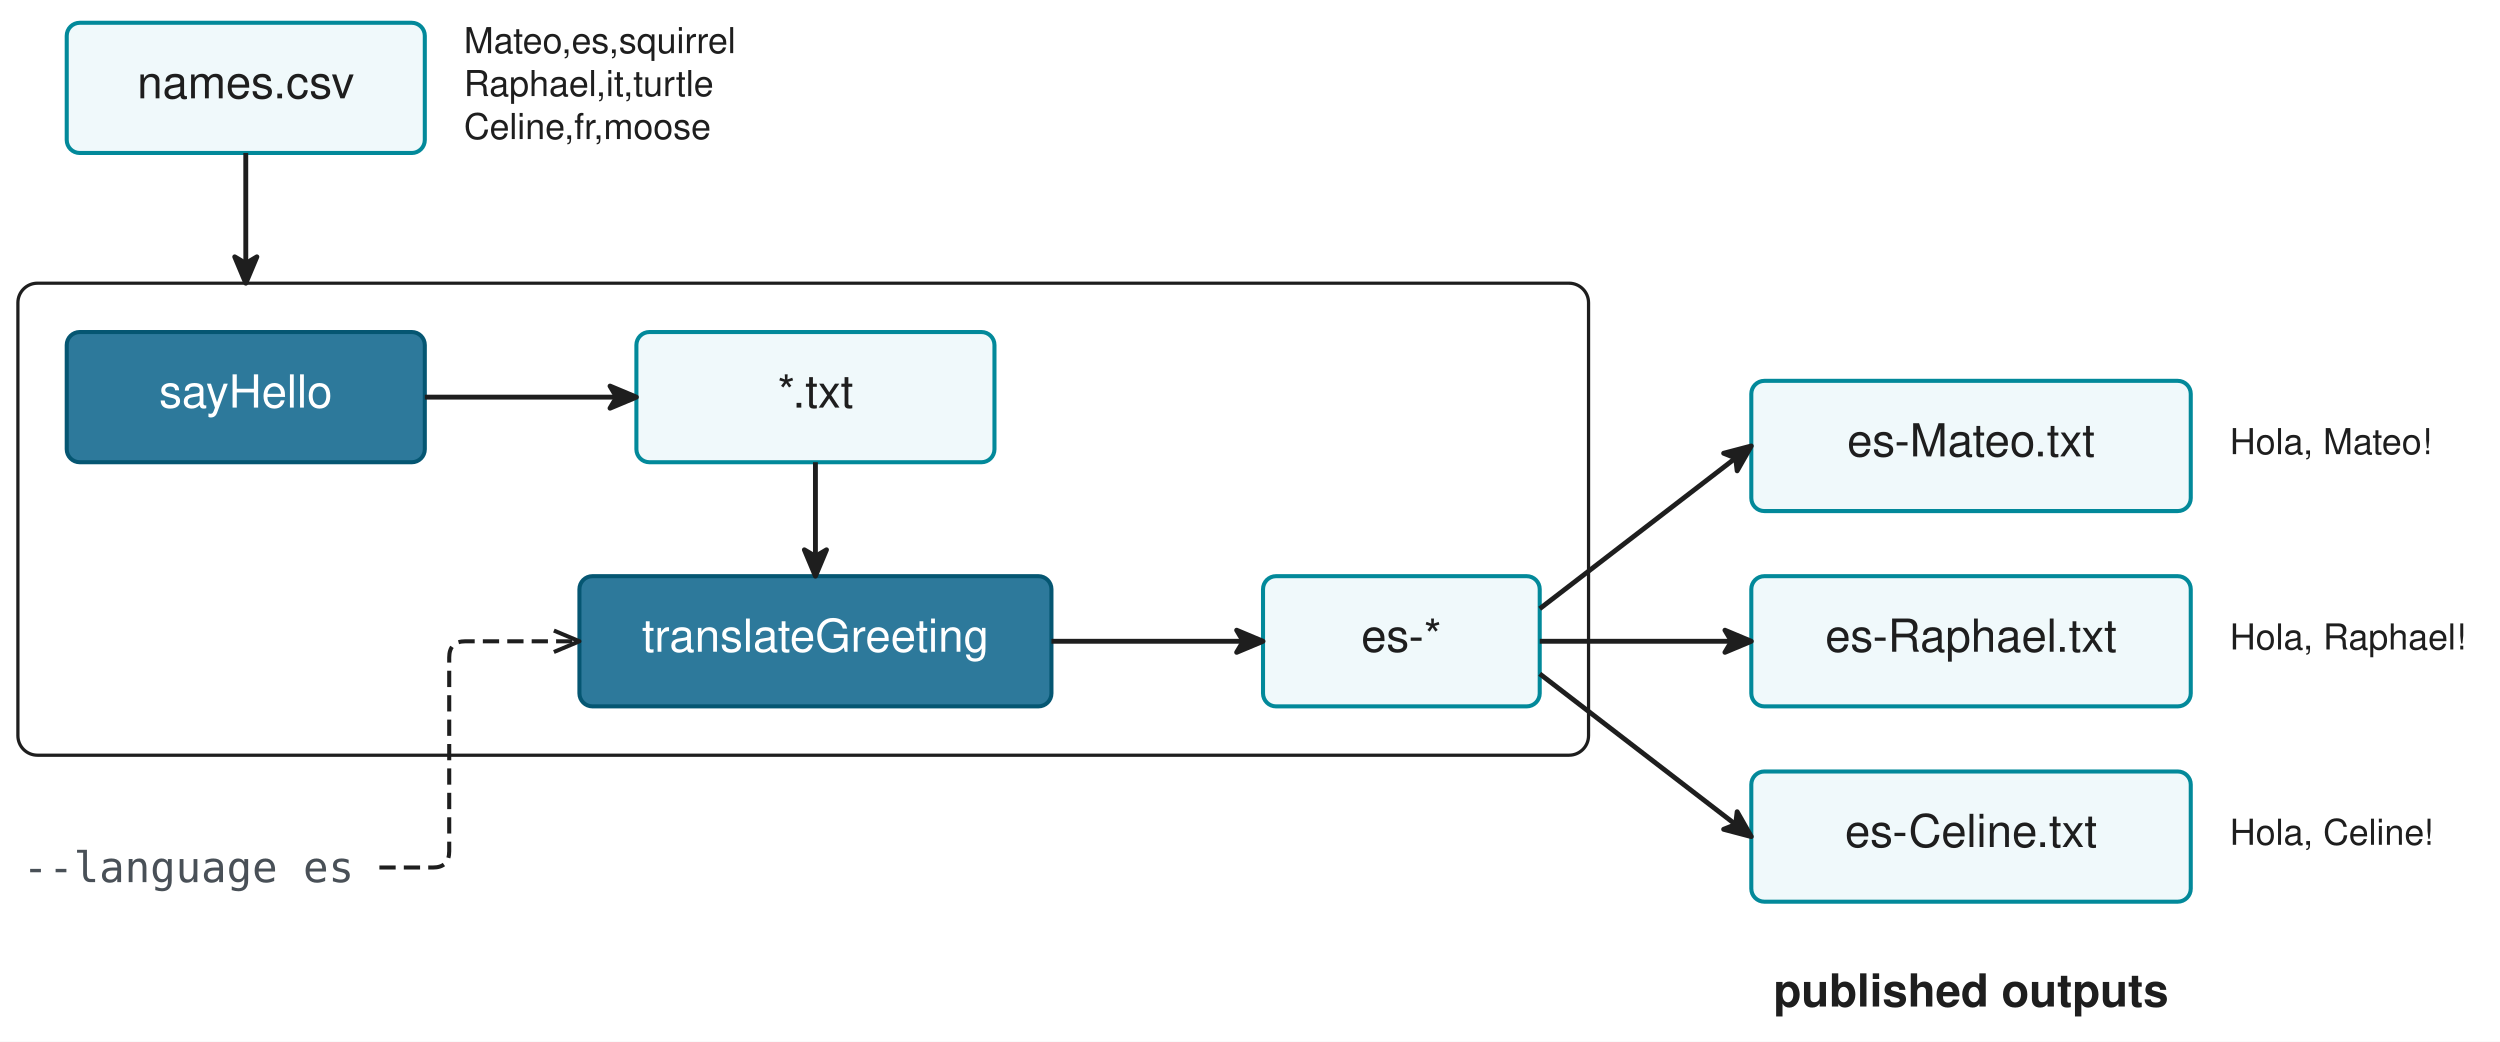
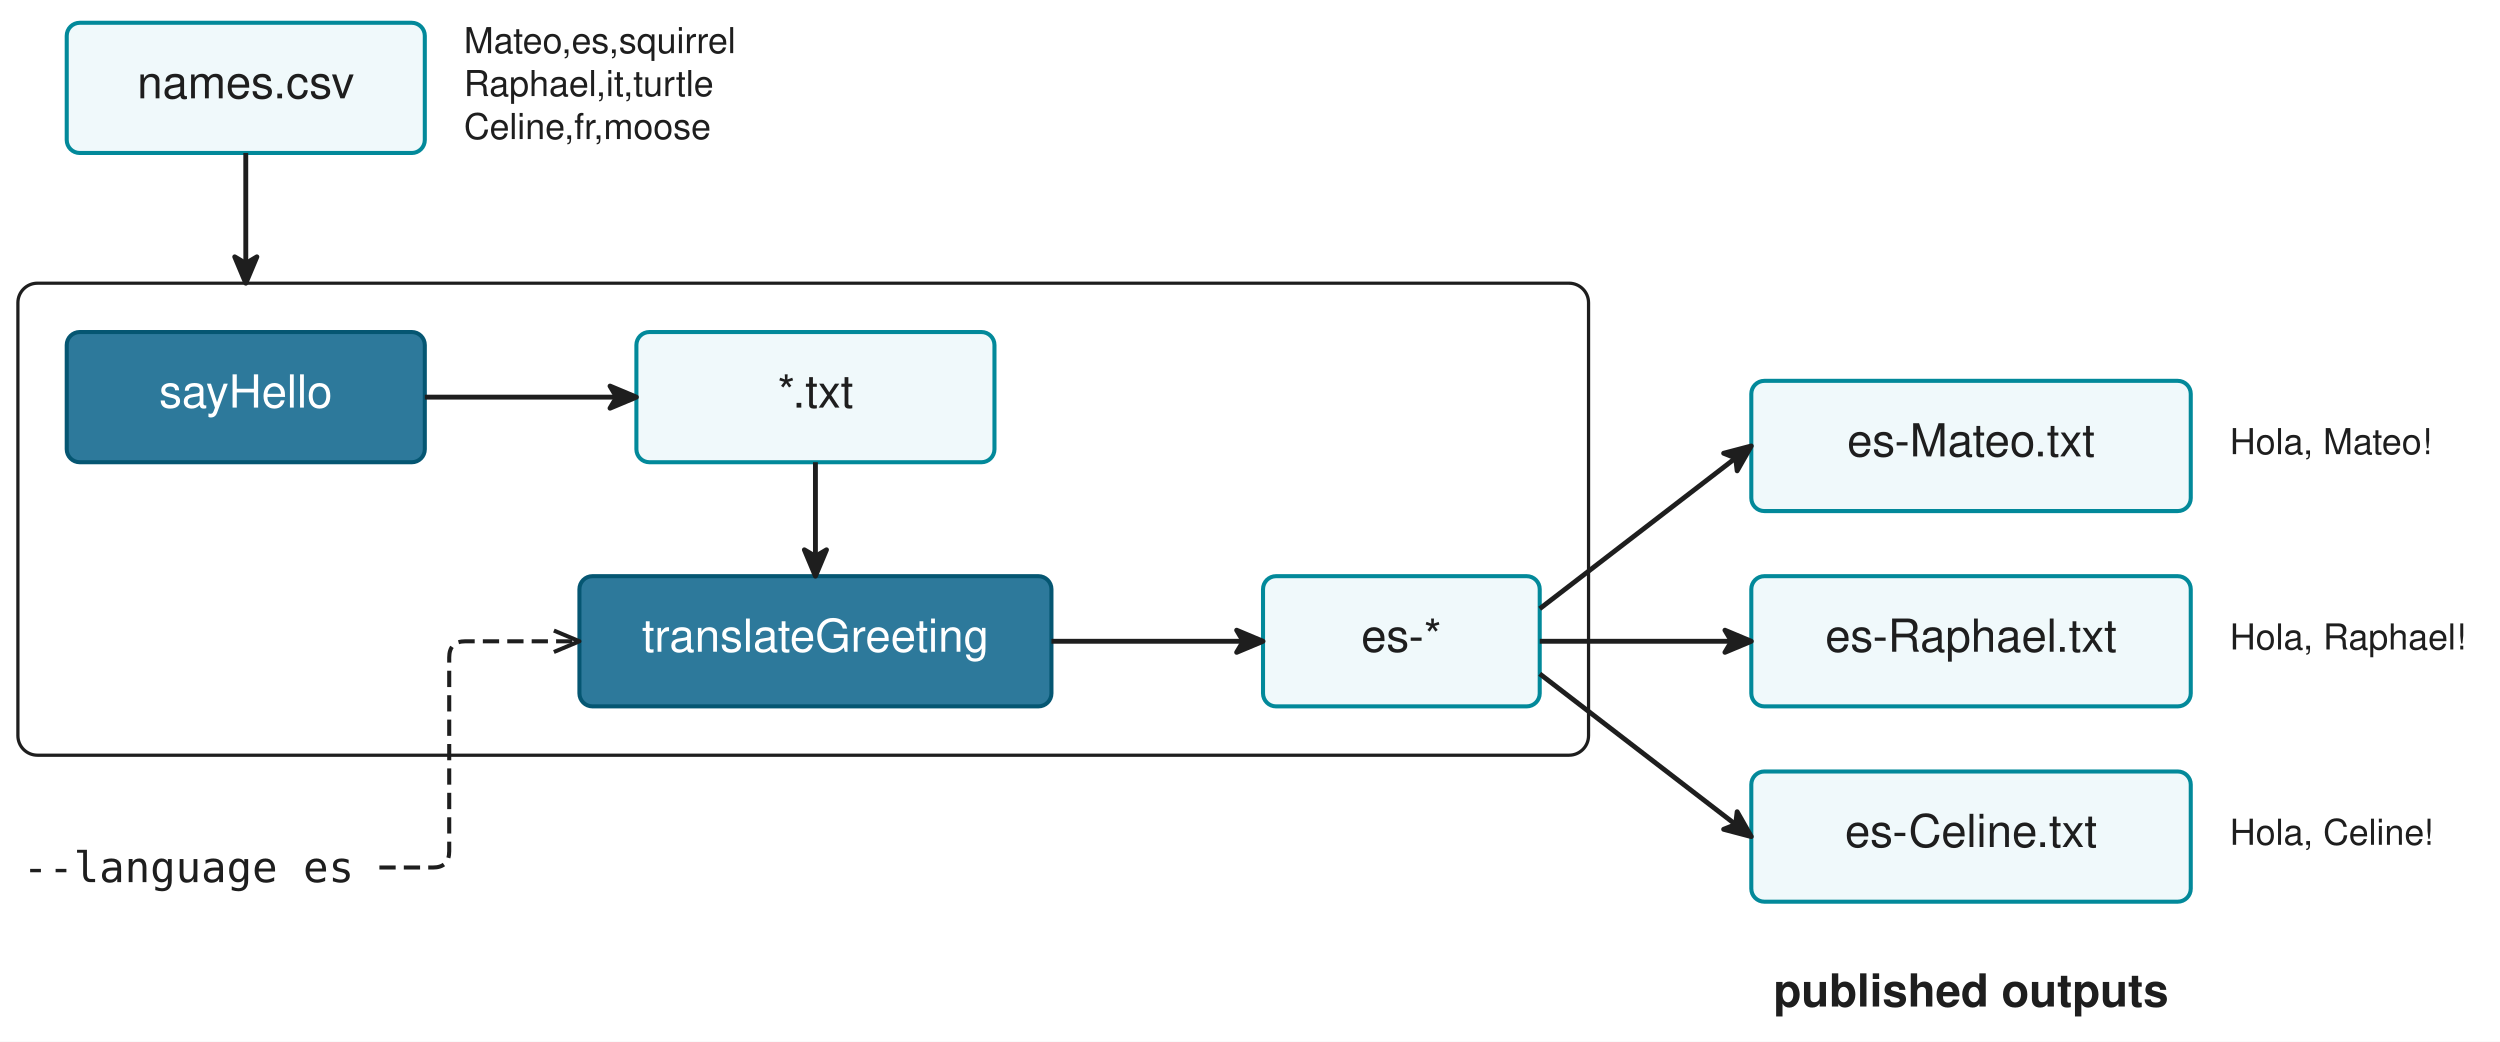
- <svg xmlns="http://www.w3.org/2000/svg" version="1.1" width="1536px" height="640px" viewBox="-1 76 1536 640" content="&lt;mxfile&gt;&lt;diagram id=&quot;hello-collect-4-way&quot; name=&quot;hello-collect-4-way&quot;&gt;&lt;mxGraphModel dx=&quot;2145&quot; dy=&quot;840&quot; grid=&quot;1&quot; gridSize=&quot;10&quot; guides=&quot;1&quot; tooltips=&quot;1&quot; connect=&quot;1&quot; arrows=&quot;1&quot; fold=&quot;1&quot; page=&quot;0&quot; pageScale=&quot;1&quot; pageWidth=&quot;1600&quot; pageHeight=&quot;1000&quot; background=&quot;#ffffff&quot; math=&quot;0&quot; shadow=&quot;0&quot;&gt;&lt;root&gt;&lt;mxCell id=&quot;0&quot; /&gt;&lt;mxCell id=&quot;1&quot; parent=&quot;0&quot; /&gt;&lt;mxCell id=&quot;frame7&quot; parent=&quot;1&quot; style=&quot;rounded=1;absoluteArcSize=1;arcSize=24;whiteSpace=nowrap;html=0;fillColor=none;strokeColor=#1e1e1e;container=1;collapsible=0;recursiveResize=0;strokeWidth=2;&quot; value=&quot;&quot; vertex=&quot;1&quot;&gt;&lt;mxGeometry height=&quot;290&quot; width=&quot;965&quot; x=&quot;10&quot; y=&quot;250&quot; as=&quot;geometry&quot; /&gt;&lt;/mxCell&gt;&lt;mxCell id=&quot;box3&quot; parent=&quot;frame7&quot; style=&quot;rounded=1;absoluteArcSize=1;arcSize=16;whiteSpace=nowrap;html=0;fontFamily=Helvetica;fontSize=28;fillColor=#2d799b;strokeColor=#055672;fontColor=#ffffff;strokeWidth=2.5;&quot; value=&quot;sayHello&quot; vertex=&quot;1&quot;&gt;&lt;mxGeometry height=&quot;80&quot; width=&quot;220&quot; x=&quot;30&quot; y=&quot;30&quot; as=&quot;geometry&quot; /&gt;&lt;/mxCell&gt;&lt;mxCell id=&quot;box4&quot; parent=&quot;frame7&quot; style=&quot;rounded=1;absoluteArcSize=1;arcSize=16;whiteSpace=nowrap;html=0;fontFamily=Helvetica;fontSize=28;fillColor=#f0f9fb;strokeColor=#02899a;fontColor=#1e1e1e;strokeWidth=2.5;&quot; value=&quot;*.txt&quot; vertex=&quot;1&quot;&gt;&lt;mxGeometry height=&quot;80&quot; width=&quot;220&quot; x=&quot;380&quot; y=&quot;30&quot; as=&quot;geometry&quot; /&gt;&lt;/mxCell&gt;&lt;mxCell id=&quot;box5&quot; parent=&quot;frame7&quot; style=&quot;rounded=1;absoluteArcSize=1;arcSize=16;whiteSpace=nowrap;html=0;fontFamily=Helvetica;fontSize=28;fillColor=#2d799b;strokeColor=#055672;fontColor=#ffffff;strokeWidth=2.5;&quot; value=&quot;translateGreeting&quot; vertex=&quot;1&quot;&gt;&lt;mxGeometry height=&quot;80&quot; width=&quot;290&quot; x=&quot;345&quot; y=&quot;180&quot; as=&quot;geometry&quot; /&gt;&lt;/mxCell&gt;&lt;mxCell id=&quot;box6&quot; parent=&quot;frame7&quot; style=&quot;rounded=1;absoluteArcSize=1;arcSize=16;whiteSpace=nowrap;html=0;fontFamily=Helvetica;fontSize=28;fillColor=#f0f9fb;strokeColor=#02899a;fontColor=#1e1e1e;strokeWidth=2.5;&quot; value=&quot;es-*&quot; vertex=&quot;1&quot;&gt;&lt;mxGeometry height=&quot;80&quot; width=&quot;170&quot; x=&quot;765&quot; y=&quot;180&quot; as=&quot;geometry&quot; /&gt;&lt;/mxCell&gt;&lt;mxCell id=&quot;edge17&quot; edge=&quot;1&quot; parent=&quot;frame7&quot; source=&quot;box4&quot; style=&quot;edgeStyle=none;html=0;endArrow=classic;endFill=1;strokeColor=#1e1e1e;exitX=0.5;exitY=1;exitDx=0;exitDy=0;entryY=0;entryDy=0;entryDx=0;entryX=0.5;strokeWidth=3;endSize=12;&quot; target=&quot;box5&quot;&gt;&lt;mxGeometry relative=&quot;1&quot; as=&quot;geometry&quot; /&gt;&lt;/mxCell&gt;&lt;mxCell id=&quot;edge18&quot; edge=&quot;1&quot; parent=&quot;frame7&quot; source=&quot;box5&quot; style=&quot;edgeStyle=none;html=0;endArrow=classic;endFill=1;strokeColor=#1e1e1e;exitX=1;exitY=0.5;entryX=0;entryY=0.5;exitDx=0;exitDy=0;entryDx=0;entryDy=0;strokeWidth=3;endSize=12;&quot; target=&quot;box6&quot;&gt;&lt;mxGeometry relative=&quot;1&quot; as=&quot;geometry&quot; /&gt;&lt;/mxCell&gt;&lt;mxCell id=&quot;edge19&quot; edge=&quot;1&quot; parent=&quot;frame7&quot; source=&quot;box3&quot; style=&quot;edgeStyle=none;html=0;endArrow=classic;endFill=1;strokeColor=#1e1e1e;exitX=1;exitY=0.5;entryX=0;entryY=0.5;exitDx=0;exitDy=0;entryDx=0;entryDy=0;strokeWidth=3;endSize=12;&quot; target=&quot;box4&quot;&gt;&lt;mxGeometry relative=&quot;1&quot; as=&quot;geometry&quot; /&gt;&lt;/mxCell&gt;&lt;mxCell id=&quot;box10&quot; parent=&quot;1&quot; style=&quot;rounded=1;absoluteArcSize=1;arcSize=16;whiteSpace=nowrap;html=0;fontFamily=Helvetica;fontSize=28;fillColor=#f0f9fb;strokeColor=#02899a;fontColor=#1e1e1e;strokeWidth=2.5;&quot; value=&quot;names.csv&quot; vertex=&quot;1&quot;&gt;&lt;mxGeometry height=&quot;80&quot; width=&quot;220&quot; x=&quot;40&quot; y=&quot;90&quot; as=&quot;geometry&quot; /&gt;&lt;/mxCell&gt;&lt;mxCell id=&quot;text13&quot; parent=&quot;1&quot; style=&quot;text;html=0;align=left;verticalAlign=middle;whiteSpace=nowrap;spacing=0;spacingLeft=4;fontFamily=Helvetica;fontSize=22;fontColor=#1e1e1e;&quot; value=&quot;Mateo,es,squirrel&amp;#10;Raphael,it,turtle&amp;#10;Celine,fr,moose&quot; vertex=&quot;1&quot;&gt;&lt;mxGeometry height=&quot;88&quot; width=&quot;220&quot; x=&quot;280&quot; y=&quot;86&quot; as=&quot;geometry&quot; /&gt;&lt;/mxCell&gt;&lt;mxCell id=&quot;edge21&quot; edge=&quot;1&quot; parent=&quot;1&quot; source=&quot;box10&quot; style=&quot;edgeStyle=none;html=0;endArrow=classic;endFill=1;strokeColor=#1e1e1e;exitY=1;exitDx=0;exitDy=0;entryY=0;entryDy=0;entryDx=0;exitX=0.5;entryX=0.145;strokeWidth=3;endSize=12;&quot; target=&quot;frame7&quot;&gt;&lt;mxGeometry relative=&quot;1&quot; as=&quot;geometry&quot; /&gt;&lt;/mxCell&gt;&lt;mxCell id=&quot;text16&quot; parent=&quot;1&quot; style=&quot;text;html=0;align=left;verticalAlign=middle;whiteSpace=nowrap;spacing=0;spacingLeft=4;fontSize=26;fontFamily=Menlo;fontColor=#495057;&quot; value=&quot;--language es&quot; vertex=&quot;1&quot;&gt;&lt;mxGeometry height=&quot;38&quot; width=&quot;223.1&quot; x=&quot;9&quot; y=&quot;590&quot; as=&quot;geometry&quot; /&gt;&lt;/mxCell&gt;&lt;mxCell id=&quot;edge25&quot; edge=&quot;1&quot; parent=&quot;1&quot; source=&quot;text16&quot; style=&quot;edgeStyle=orthogonalEdgeStyle;rounded=1;arcSize=40;html=0;exitDx=0;exitDy=0;entryDx=0;entryDy=0;dashed=1;endArrow=open;endFill=0;exitX=1;exitY=0.5;entryX=0;entryY=0.5;strokeWidth=2.5;endSize=12;strokeColor=#1e1e1e;dashPattern=4 2;&quot; target=&quot;box5&quot;&gt;&lt;mxGeometry relative=&quot;1&quot; x=&quot;-0.026&quot; as=&quot;geometry&quot;&gt;&lt;Array as=&quot;points&quot;&gt;&lt;mxPoint x=&quot;275&quot; y=&quot;609&quot; /&gt;&lt;mxPoint x=&quot;275&quot; y=&quot;470&quot; /&gt;&lt;/Array&gt;&lt;/mxGeometry&gt;&lt;/mxCell&gt;&lt;mxCell id=&quot;pub0&quot; value=&quot;es-Mateo.txt&quot; style=&quot;rounded=1;absoluteArcSize=1;arcSize=16;fillColor=#f0f9fb;strokeColor=#02899a;strokeWidth=2.5;fontFamily=Helvetica;fontSize=28;fontColor=#1e1e1e;html=0;whiteSpace=nowrap;&quot; vertex=&quot;1&quot; parent=&quot;1&quot;&gt;&lt;mxGeometry x=&quot;1075&quot; y=&quot;310&quot; width=&quot;270&quot; height=&quot;80&quot; as=&quot;geometry&quot; /&gt;&lt;/mxCell&gt;&lt;mxCell id=&quot;pub0-note&quot; value=&quot;Hola, Mateo!&quot; style=&quot;text;align=left;verticalAlign=middle;spacing=0;spacingLeft=4;fontFamily=Helvetica;fontSize=22;fontColor=#1e1e1e;html=0;whiteSpace=nowrap;&quot; vertex=&quot;1&quot; parent=&quot;1&quot;&gt;&lt;mxGeometry x=&quot;1365&quot; y=&quot;333&quot; width=&quot;160&quot; height=&quot;34&quot; as=&quot;geometry&quot; /&gt;&lt;/mxCell&gt;&lt;mxCell id=&quot;e-pub0&quot; style=&quot;edgeStyle=none;html=0;strokeColor=#1e1e1e;endSize=12;strokeWidth=3;endArrow=classic;endFill=1;exitX=1;exitY=0.25;exitDx=0;exitDy=0;entryX=0;entryY=0.5;entryDx=0;entryDy=0;&quot; edge=&quot;1&quot; parent=&quot;1&quot; source=&quot;box6&quot; target=&quot;pub0&quot;&gt;&lt;mxGeometry relative=&quot;1&quot; as=&quot;geometry&quot; /&gt;&lt;/mxCell&gt;&lt;mxCell id=&quot;pub1&quot; value=&quot;es-Raphael.txt&quot; style=&quot;rounded=1;absoluteArcSize=1;arcSize=16;fillColor=#f0f9fb;strokeColor=#02899a;strokeWidth=2.5;fontFamily=Helvetica;fontSize=28;fontColor=#1e1e1e;html=0;whiteSpace=nowrap;&quot; vertex=&quot;1&quot; parent=&quot;1&quot;&gt;&lt;mxGeometry x=&quot;1075&quot; y=&quot;430&quot; width=&quot;270&quot; height=&quot;80&quot; as=&quot;geometry&quot; /&gt;&lt;/mxCell&gt;&lt;mxCell id=&quot;pub1-note&quot; value=&quot;Hola, Raphael!&quot; style=&quot;text;align=left;verticalAlign=middle;spacing=0;spacingLeft=4;fontFamily=Helvetica;fontSize=22;fontColor=#1e1e1e;html=0;whiteSpace=nowrap;&quot; vertex=&quot;1&quot; parent=&quot;1&quot;&gt;&lt;mxGeometry x=&quot;1365&quot; y=&quot;453&quot; width=&quot;160&quot; height=&quot;34&quot; as=&quot;geometry&quot; /&gt;&lt;/mxCell&gt;&lt;mxCell id=&quot;e-pub1&quot; style=&quot;edgeStyle=none;html=0;strokeColor=#1e1e1e;endSize=12;strokeWidth=3;endArrow=classic;endFill=1;exitX=1;exitY=0.5;exitDx=0;exitDy=0;entryX=0;entryY=0.5;entryDx=0;entryDy=0;&quot; edge=&quot;1&quot; parent=&quot;1&quot; source=&quot;box6&quot; target=&quot;pub1&quot;&gt;&lt;mxGeometry relative=&quot;1&quot; as=&quot;geometry&quot; /&gt;&lt;/mxCell&gt;&lt;mxCell id=&quot;pub2&quot; value=&quot;es-Celine.txt&quot; style=&quot;rounded=1;absoluteArcSize=1;arcSize=16;fillColor=#f0f9fb;strokeColor=#02899a;strokeWidth=2.5;fontFamily=Helvetica;fontSize=28;fontColor=#1e1e1e;html=0;whiteSpace=nowrap;&quot; vertex=&quot;1&quot; parent=&quot;1&quot;&gt;&lt;mxGeometry x=&quot;1075&quot; y=&quot;550&quot; width=&quot;270&quot; height=&quot;80&quot; as=&quot;geometry&quot; /&gt;&lt;/mxCell&gt;&lt;mxCell id=&quot;pub2-note&quot; value=&quot;Hola, Celine!&quot; style=&quot;text;align=left;verticalAlign=middle;spacing=0;spacingLeft=4;fontFamily=Helvetica;fontSize=22;fontColor=#1e1e1e;html=0;whiteSpace=nowrap;&quot; vertex=&quot;1&quot; parent=&quot;1&quot;&gt;&lt;mxGeometry x=&quot;1365&quot; y=&quot;573&quot; width=&quot;160&quot; height=&quot;34&quot; as=&quot;geometry&quot; /&gt;&lt;/mxCell&gt;&lt;mxCell id=&quot;e-pub2&quot; style=&quot;edgeStyle=none;html=0;strokeColor=#1e1e1e;endSize=12;strokeWidth=3;endArrow=classic;endFill=1;exitX=1;exitY=0.75;exitDx=0;exitDy=0;entryX=0;entryY=0.5;entryDx=0;entryDy=0;&quot; edge=&quot;1&quot; parent=&quot;1&quot; source=&quot;box6&quot; target=&quot;pub2&quot;&gt;&lt;mxGeometry relative=&quot;1&quot; as=&quot;geometry&quot; /&gt;&lt;/mxCell&gt;&lt;mxCell id=&quot;pub-cap&quot; value=&quot;published outputs&quot; style=&quot;text;align=center;verticalAlign=middle;fontFamily=Helvetica;fontSize=28;fontStyle=1;fontColor=#1e1e1e;html=0;whiteSpace=nowrap;&quot; vertex=&quot;1&quot; parent=&quot;1&quot;&gt;&lt;mxGeometry x=&quot;1075&quot; y=&quot;670&quot; width=&quot;270&quot; height=&quot;36&quot; as=&quot;geometry&quot; /&gt;&lt;/mxCell&gt;&lt;/root&gt;&lt;/mxGraphModel&gt;&lt;/diagram&gt;&lt;/mxfile&gt;">
+ <svg xmlns="http://www.w3.org/2000/svg" version="1.1" width="1536px" height="640px" viewBox="-1 76 1536 640" content="&lt;mxfile&gt;&lt;diagram id=&quot;hello-collect-4-way&quot; name=&quot;hello-collect-4-way&quot;&gt;&lt;mxGraphModel dx=&quot;2145&quot; dy=&quot;840&quot; grid=&quot;1&quot; gridSize=&quot;10&quot; guides=&quot;1&quot; tooltips=&quot;1&quot; connect=&quot;1&quot; arrows=&quot;1&quot; fold=&quot;1&quot; page=&quot;0&quot; pageScale=&quot;1&quot; pageWidth=&quot;1600&quot; pageHeight=&quot;1000&quot; background=&quot;#ffffff&quot; math=&quot;0&quot; shadow=&quot;0&quot;&gt;&lt;root&gt;&lt;mxCell id=&quot;0&quot; /&gt;&lt;mxCell id=&quot;1&quot; parent=&quot;0&quot; /&gt;&lt;mxCell id=&quot;frame7&quot; parent=&quot;1&quot; style=&quot;rounded=1;absoluteArcSize=1;arcSize=24;whiteSpace=nowrap;html=0;fillColor=none;strokeColor=#1e1e1e;container=1;collapsible=0;recursiveResize=0;strokeWidth=2;&quot; value=&quot;&quot; vertex=&quot;1&quot;&gt;&lt;mxGeometry height=&quot;290&quot; width=&quot;965&quot; x=&quot;10&quot; y=&quot;250&quot; as=&quot;geometry&quot; /&gt;&lt;/mxCell&gt;&lt;mxCell id=&quot;box3&quot; parent=&quot;frame7&quot; style=&quot;rounded=1;absoluteArcSize=1;arcSize=16;whiteSpace=nowrap;html=0;fontFamily=Helvetica;fontSize=28;fillColor=#2d799b;strokeColor=#055672;fontColor=#ffffff;strokeWidth=2.5;&quot; value=&quot;sayHello&quot; vertex=&quot;1&quot;&gt;&lt;mxGeometry height=&quot;80&quot; width=&quot;220&quot; x=&quot;30&quot; y=&quot;30&quot; as=&quot;geometry&quot; /&gt;&lt;/mxCell&gt;&lt;mxCell id=&quot;box4&quot; parent=&quot;frame7&quot; style=&quot;rounded=1;absoluteArcSize=1;arcSize=16;whiteSpace=nowrap;html=0;fontFamily=Helvetica;fontSize=28;fillColor=#f0f9fb;strokeColor=#02899a;fontColor=#1e1e1e;strokeWidth=2.5;&quot; value=&quot;*.txt&quot; vertex=&quot;1&quot;&gt;&lt;mxGeometry height=&quot;80&quot; width=&quot;220&quot; x=&quot;380&quot; y=&quot;30&quot; as=&quot;geometry&quot; /&gt;&lt;/mxCell&gt;&lt;mxCell id=&quot;box5&quot; parent=&quot;frame7&quot; style=&quot;rounded=1;absoluteArcSize=1;arcSize=16;whiteSpace=nowrap;html=0;fontFamily=Helvetica;fontSize=28;fillColor=#2d799b;strokeColor=#055672;fontColor=#ffffff;strokeWidth=2.5;&quot; value=&quot;translateGreeting&quot; vertex=&quot;1&quot;&gt;&lt;mxGeometry height=&quot;80&quot; width=&quot;290&quot; x=&quot;345&quot; y=&quot;180&quot; as=&quot;geometry&quot; /&gt;&lt;/mxCell&gt;&lt;mxCell id=&quot;box6&quot; parent=&quot;frame7&quot; style=&quot;rounded=1;absoluteArcSize=1;arcSize=16;whiteSpace=nowrap;html=0;fontFamily=Helvetica;fontSize=28;fillColor=#f0f9fb;strokeColor=#02899a;fontColor=#1e1e1e;strokeWidth=2.5;&quot; value=&quot;es-*&quot; vertex=&quot;1&quot;&gt;&lt;mxGeometry height=&quot;80&quot; width=&quot;170&quot; x=&quot;765&quot; y=&quot;180&quot; as=&quot;geometry&quot; /&gt;&lt;/mxCell&gt;&lt;mxCell id=&quot;edge17&quot; edge=&quot;1&quot; parent=&quot;frame7&quot; source=&quot;box4&quot; style=&quot;edgeStyle=none;html=0;endArrow=classic;endFill=1;strokeColor=#1e1e1e;exitX=0.5;exitY=1;exitDx=0;exitDy=0;entryY=0;entryDy=0;entryDx=0;entryX=0.5;strokeWidth=3;endSize=12;&quot; target=&quot;box5&quot;&gt;&lt;mxGeometry relative=&quot;1&quot; as=&quot;geometry&quot; /&gt;&lt;/mxCell&gt;&lt;mxCell id=&quot;edge18&quot; edge=&quot;1&quot; parent=&quot;frame7&quot; source=&quot;box5&quot; style=&quot;edgeStyle=none;html=0;endArrow=classic;endFill=1;strokeColor=#1e1e1e;exitX=1;exitY=0.5;entryX=0;entryY=0.5;exitDx=0;exitDy=0;entryDx=0;entryDy=0;strokeWidth=3;endSize=12;&quot; target=&quot;box6&quot;&gt;&lt;mxGeometry relative=&quot;1&quot; as=&quot;geometry&quot; /&gt;&lt;/mxCell&gt;&lt;mxCell id=&quot;edge19&quot; edge=&quot;1&quot; parent=&quot;frame7&quot; source=&quot;box3&quot; style=&quot;edgeStyle=none;html=0;endArrow=classic;endFill=1;strokeColor=#1e1e1e;exitX=1;exitY=0.5;entryX=0;entryY=0.5;exitDx=0;exitDy=0;entryDx=0;entryDy=0;strokeWidth=3;endSize=12;&quot; target=&quot;box4&quot;&gt;&lt;mxGeometry relative=&quot;1&quot; as=&quot;geometry&quot; /&gt;&lt;/mxCell&gt;&lt;mxCell id=&quot;box10&quot; parent=&quot;1&quot; style=&quot;rounded=1;absoluteArcSize=1;arcSize=16;whiteSpace=nowrap;html=0;fontFamily=Helvetica;fontSize=28;fillColor=#f0f9fb;strokeColor=#02899a;fontColor=#1e1e1e;strokeWidth=2.5;&quot; value=&quot;names.csv&quot; vertex=&quot;1&quot;&gt;&lt;mxGeometry height=&quot;80&quot; width=&quot;220&quot; x=&quot;40&quot; y=&quot;90&quot; as=&quot;geometry&quot; /&gt;&lt;/mxCell&gt;&lt;mxCell id=&quot;text13&quot; parent=&quot;1&quot; style=&quot;text;html=0;align=left;verticalAlign=middle;whiteSpace=nowrap;spacing=0;spacingLeft=4;fontFamily=Helvetica;fontSize=22;fontColor=#1e1e1e;&quot; value=&quot;Mateo,es,squirrel&amp;#10;Raphael,it,turtle&amp;#10;Celine,fr,moose&quot; vertex=&quot;1&quot;&gt;&lt;mxGeometry height=&quot;88&quot; width=&quot;220&quot; x=&quot;280&quot; y=&quot;86&quot; as=&quot;geometry&quot; /&gt;&lt;/mxCell&gt;&lt;mxCell id=&quot;edge21&quot; edge=&quot;1&quot; parent=&quot;1&quot; source=&quot;box10&quot; style=&quot;edgeStyle=none;html=0;endArrow=classic;endFill=1;strokeColor=#1e1e1e;exitY=1;exitDx=0;exitDy=0;entryY=0;entryDy=0;entryDx=0;exitX=0.5;entryX=0.145;strokeWidth=3;endSize=12;&quot; target=&quot;frame7&quot;&gt;&lt;mxGeometry relative=&quot;1&quot; as=&quot;geometry&quot; /&gt;&lt;/mxCell&gt;&lt;mxCell id=&quot;text16&quot; parent=&quot;1&quot; style=&quot;text;html=0;align=left;verticalAlign=middle;whiteSpace=nowrap;spacing=0;spacingLeft=4;fontSize=26;fontFamily=Menlo;fontColor=#1e1e1e;&quot; value=&quot;--language es&quot; vertex=&quot;1&quot;&gt;&lt;mxGeometry height=&quot;38&quot; width=&quot;223.1&quot; x=&quot;9&quot; y=&quot;590&quot; as=&quot;geometry&quot; /&gt;&lt;/mxCell&gt;&lt;mxCell id=&quot;edge25&quot; edge=&quot;1&quot; parent=&quot;1&quot; source=&quot;text16&quot; style=&quot;edgeStyle=orthogonalEdgeStyle;rounded=1;arcSize=40;html=0;exitDx=0;exitDy=0;entryDx=0;entryDy=0;dashed=1;endArrow=open;endFill=0;exitX=1;exitY=0.5;entryX=0;entryY=0.5;strokeWidth=2.5;endSize=12;strokeColor=#1e1e1e;dashPattern=4 2;&quot; target=&quot;box5&quot;&gt;&lt;mxGeometry relative=&quot;1&quot; x=&quot;-0.026&quot; as=&quot;geometry&quot;&gt;&lt;Array as=&quot;points&quot;&gt;&lt;mxPoint x=&quot;275&quot; y=&quot;609&quot; /&gt;&lt;mxPoint x=&quot;275&quot; y=&quot;470&quot; /&gt;&lt;/Array&gt;&lt;/mxGeometry&gt;&lt;/mxCell&gt;&lt;mxCell id=&quot;pub0&quot; value=&quot;es-Mateo.txt&quot; style=&quot;rounded=1;absoluteArcSize=1;arcSize=16;fillColor=#f0f9fb;strokeColor=#02899a;strokeWidth=2.5;fontFamily=Helvetica;fontSize=28;fontColor=#1e1e1e;html=0;whiteSpace=nowrap;&quot; vertex=&quot;1&quot; parent=&quot;1&quot;&gt;&lt;mxGeometry x=&quot;1075&quot; y=&quot;310&quot; width=&quot;270&quot; height=&quot;80&quot; as=&quot;geometry&quot; /&gt;&lt;/mxCell&gt;&lt;mxCell id=&quot;pub0-note&quot; value=&quot;Hola, Mateo!&quot; style=&quot;text;align=left;verticalAlign=middle;spacing=0;spacingLeft=4;fontFamily=Helvetica;fontSize=22;fontColor=#1e1e1e;html=0;whiteSpace=nowrap;&quot; vertex=&quot;1&quot; parent=&quot;1&quot;&gt;&lt;mxGeometry x=&quot;1365&quot; y=&quot;333&quot; width=&quot;160&quot; height=&quot;34&quot; as=&quot;geometry&quot; /&gt;&lt;/mxCell&gt;&lt;mxCell id=&quot;e-pub0&quot; style=&quot;edgeStyle=none;html=0;strokeColor=#1e1e1e;endSize=12;strokeWidth=3;endArrow=classic;endFill=1;exitX=1;exitY=0.25;exitDx=0;exitDy=0;entryX=0;entryY=0.5;entryDx=0;entryDy=0;&quot; edge=&quot;1&quot; parent=&quot;1&quot; source=&quot;box6&quot; target=&quot;pub0&quot;&gt;&lt;mxGeometry relative=&quot;1&quot; as=&quot;geometry&quot; /&gt;&lt;/mxCell&gt;&lt;mxCell id=&quot;pub1&quot; value=&quot;es-Raphael.txt&quot; style=&quot;rounded=1;absoluteArcSize=1;arcSize=16;fillColor=#f0f9fb;strokeColor=#02899a;strokeWidth=2.5;fontFamily=Helvetica;fontSize=28;fontColor=#1e1e1e;html=0;whiteSpace=nowrap;&quot; vertex=&quot;1&quot; parent=&quot;1&quot;&gt;&lt;mxGeometry x=&quot;1075&quot; y=&quot;430&quot; width=&quot;270&quot; height=&quot;80&quot; as=&quot;geometry&quot; /&gt;&lt;/mxCell&gt;&lt;mxCell id=&quot;pub1-note&quot; value=&quot;Hola, Raphael!&quot; style=&quot;text;align=left;verticalAlign=middle;spacing=0;spacingLeft=4;fontFamily=Helvetica;fontSize=22;fontColor=#1e1e1e;html=0;whiteSpace=nowrap;&quot; vertex=&quot;1&quot; parent=&quot;1&quot;&gt;&lt;mxGeometry x=&quot;1365&quot; y=&quot;453&quot; width=&quot;160&quot; height=&quot;34&quot; as=&quot;geometry&quot; /&gt;&lt;/mxCell&gt;&lt;mxCell id=&quot;e-pub1&quot; style=&quot;edgeStyle=none;html=0;strokeColor=#1e1e1e;endSize=12;strokeWidth=3;endArrow=classic;endFill=1;exitX=1;exitY=0.5;exitDx=0;exitDy=0;entryX=0;entryY=0.5;entryDx=0;entryDy=0;&quot; edge=&quot;1&quot; parent=&quot;1&quot; source=&quot;box6&quot; target=&quot;pub1&quot;&gt;&lt;mxGeometry relative=&quot;1&quot; as=&quot;geometry&quot; /&gt;&lt;/mxCell&gt;&lt;mxCell id=&quot;pub2&quot; value=&quot;es-Celine.txt&quot; style=&quot;rounded=1;absoluteArcSize=1;arcSize=16;fillColor=#f0f9fb;strokeColor=#02899a;strokeWidth=2.5;fontFamily=Helvetica;fontSize=28;fontColor=#1e1e1e;html=0;whiteSpace=nowrap;&quot; vertex=&quot;1&quot; parent=&quot;1&quot;&gt;&lt;mxGeometry x=&quot;1075&quot; y=&quot;550&quot; width=&quot;270&quot; height=&quot;80&quot; as=&quot;geometry&quot; /&gt;&lt;/mxCell&gt;&lt;mxCell id=&quot;pub2-note&quot; value=&quot;Hola, Celine!&quot; style=&quot;text;align=left;verticalAlign=middle;spacing=0;spacingLeft=4;fontFamily=Helvetica;fontSize=22;fontColor=#1e1e1e;html=0;whiteSpace=nowrap;&quot; vertex=&quot;1&quot; parent=&quot;1&quot;&gt;&lt;mxGeometry x=&quot;1365&quot; y=&quot;573&quot; width=&quot;160&quot; height=&quot;34&quot; as=&quot;geometry&quot; /&gt;&lt;/mxCell&gt;&lt;mxCell id=&quot;e-pub2&quot; style=&quot;edgeStyle=none;html=0;strokeColor=#1e1e1e;endSize=12;strokeWidth=3;endArrow=classic;endFill=1;exitX=1;exitY=0.75;exitDx=0;exitDy=0;entryX=0;entryY=0.5;entryDx=0;entryDy=0;&quot; edge=&quot;1&quot; parent=&quot;1&quot; source=&quot;box6&quot; target=&quot;pub2&quot;&gt;&lt;mxGeometry relative=&quot;1&quot; as=&quot;geometry&quot; /&gt;&lt;/mxCell&gt;&lt;mxCell id=&quot;pub-cap&quot; value=&quot;published outputs&quot; style=&quot;text;align=center;verticalAlign=middle;fontFamily=Helvetica;fontSize=28;fontStyle=1;fontColor=#1e1e1e;html=0;whiteSpace=nowrap;&quot; vertex=&quot;1&quot; parent=&quot;1&quot;&gt;&lt;mxGeometry x=&quot;1075&quot; y=&quot;670&quot; width=&quot;270&quot; height=&quot;36&quot; as=&quot;geometry&quot; /&gt;&lt;/mxCell&gt;&lt;/root&gt;&lt;/mxGraphModel&gt;&lt;/diagram&gt;&lt;/mxfile&gt;">
  <g>
    <rect x="-1" y="76" width="1536" height="640" fill="#ffffff" />
    <rect x="10" y="250" width="965" height="290" rx="12" fill="none" stroke="#1e1e1e" stroke-width="2" />
    <rect x="40" y="90" width="220" height="80" rx="8" fill="#f0f9fb" stroke="#02899a" stroke-width="2.5" />
    <text x="150" y="130" font-family="Helvetica, Arial, sans-serif" font-size="28px" fill="#1e1e1e" text-anchor="middle" dominant-baseline="central" xml:space="preserve">names.csv</text>
    <text x="284" y="103.6" font-family="Helvetica, Arial, sans-serif" font-size="22px" fill="#1e1e1e" text-anchor="start" dominant-baseline="central" xml:space="preserve">Mateo,es,squirrel</text>
    <text x="284" y="130" font-family="Helvetica, Arial, sans-serif" font-size="22px" fill="#1e1e1e" text-anchor="start" dominant-baseline="central" xml:space="preserve">Raphael,it,turtle</text>
    <text x="284" y="156.4" font-family="Helvetica, Arial, sans-serif" font-size="22px" fill="#1e1e1e" text-anchor="start" dominant-baseline="central" xml:space="preserve">Celine,fr,moose</text>
-     <text x="13" y="609" font-family="Menlo, Consolas, monospace" font-size="26px" fill="#495057" text-anchor="start" dominant-baseline="central" xml:space="preserve">--language es</text>
+     <text x="13" y="609" font-family="Menlo, Consolas, monospace" font-size="26px" fill="#1e1e1e" text-anchor="start" dominant-baseline="central" xml:space="preserve">--language es</text>
    <rect x="1075" y="310" width="270" height="80" rx="8" fill="#f0f9fb" stroke="#02899a" stroke-width="2.5" />
    <text x="1210" y="350" font-family="Helvetica, Arial, sans-serif" font-size="28px" fill="#1e1e1e" text-anchor="middle" dominant-baseline="central" xml:space="preserve">es-Mateo.txt</text>
    <text x="1369" y="350" font-family="Helvetica, Arial, sans-serif" font-size="22px" fill="#1e1e1e" text-anchor="start" dominant-baseline="central" xml:space="preserve">Hola, Mateo!</text>
    <rect x="1075" y="430" width="270" height="80" rx="8" fill="#f0f9fb" stroke="#02899a" stroke-width="2.5" />
    <text x="1210" y="470" font-family="Helvetica, Arial, sans-serif" font-size="28px" fill="#1e1e1e" text-anchor="middle" dominant-baseline="central" xml:space="preserve">es-Raphael.txt</text>
    <text x="1369" y="470" font-family="Helvetica, Arial, sans-serif" font-size="22px" fill="#1e1e1e" text-anchor="start" dominant-baseline="central" xml:space="preserve">Hola, Raphael!</text>
    <rect x="1075" y="550" width="270" height="80" rx="8" fill="#f0f9fb" stroke="#02899a" stroke-width="2.5" />
    <text x="1210" y="590" font-family="Helvetica, Arial, sans-serif" font-size="28px" fill="#1e1e1e" text-anchor="middle" dominant-baseline="central" xml:space="preserve">es-Celine.txt</text>
    <text x="1369" y="590" font-family="Helvetica, Arial, sans-serif" font-size="22px" fill="#1e1e1e" text-anchor="start" dominant-baseline="central" xml:space="preserve">Hola, Celine!</text>
    <text x="1210" y="688" font-family="Helvetica, Arial, sans-serif" font-size="28px" fill="#1e1e1e" text-anchor="middle" dominant-baseline="central" font-weight="bold" xml:space="preserve">published outputs</text>
    <rect x="40" y="280" width="220" height="80" rx="8" fill="#2d799b" stroke="#055672" stroke-width="2.5" />
    <text x="150" y="320" font-family="Helvetica, Arial, sans-serif" font-size="28px" fill="#ffffff" text-anchor="middle" dominant-baseline="central" xml:space="preserve">sayHello</text>
    <rect x="390" y="280" width="220" height="80" rx="8" fill="#f0f9fb" stroke="#02899a" stroke-width="2.5" />
    <text x="500" y="320" font-family="Helvetica, Arial, sans-serif" font-size="28px" fill="#1e1e1e" text-anchor="middle" dominant-baseline="central" xml:space="preserve">*.txt</text>
    <rect x="355" y="430" width="290" height="80" rx="8" fill="#2d799b" stroke="#055672" stroke-width="2.5" />
    <text x="500" y="470" font-family="Helvetica, Arial, sans-serif" font-size="28px" fill="#ffffff" text-anchor="middle" dominant-baseline="central" xml:space="preserve">translateGreeting</text>
    <rect x="775" y="430" width="170" height="80" rx="8" fill="#f0f9fb" stroke="#02899a" stroke-width="2.5" />
    <text x="860" y="470" font-family="Helvetica, Arial, sans-serif" font-size="28px" fill="#1e1e1e" text-anchor="middle" dominant-baseline="central" xml:space="preserve">es-*</text>
    <path d="M500 360 L500 417.85" fill="none" stroke="#1e1e1e" stroke-width="3" />
    <path d="M500 430 L493.2 413.8 L500 417.85 L506.8 413.8 Z" fill="#1e1e1e" stroke="#1e1e1e" stroke-width="3" stroke-linejoin="round" />
    <path d="M645 470 L762.85 470" fill="none" stroke="#1e1e1e" stroke-width="3" />
    <path d="M775 470 L758.8 476.8 L762.85 470 L758.8 463.2 Z" fill="#1e1e1e" stroke="#1e1e1e" stroke-width="3" stroke-linejoin="round" />
    <path d="M260 320 L377.85 320" fill="none" stroke="#1e1e1e" stroke-width="3" />
    <path d="M390 320 L373.8 326.8 L377.85 320 L373.8 313.2 Z" fill="#1e1e1e" stroke="#1e1e1e" stroke-width="3" stroke-linejoin="round" />
    <path d="M150 170 L150.02 237.85" fill="none" stroke="#1e1e1e" stroke-width="3" />
    <path d="M150.02 250 L143.21 233.8 L150.02 237.85 L156.82 233.8 Z" fill="#1e1e1e" stroke="#1e1e1e" stroke-width="3" stroke-linejoin="round" />
    <path d="M232.1 609 L265 609 Q275 609 275 599 L275 480 Q275 470 285 470 L353.75 470" fill="none" stroke="#1e1e1e" stroke-width="2.5" stroke-dasharray="10 5" />
    <path d="M339.3 476.59 L355 470 L339.3 463.41" fill="none" stroke="#1e1e1e" stroke-width="2.5" stroke-linejoin="round" />
    <path d="M945 450 L1065.37 357.41" fill="none" stroke="#1e1e1e" stroke-width="3" />
    <path d="M1075 350 L1066.31 365.27 L1065.37 357.41 L1058.01 354.48 Z" fill="#1e1e1e" stroke="#1e1e1e" stroke-width="3" stroke-linejoin="round" />
    <path d="M945 470 L1062.85 470" fill="none" stroke="#1e1e1e" stroke-width="3" />
    <path d="M1075 470 L1058.8 476.8 L1062.85 470 L1058.8 463.2 Z" fill="#1e1e1e" stroke="#1e1e1e" stroke-width="3" stroke-linejoin="round" />
    <path d="M945 490 L1065.37 582.59" fill="none" stroke="#1e1e1e" stroke-width="3" />
    <path d="M1075 590 L1058.01 585.52 L1065.37 582.59 L1066.31 574.73 Z" fill="#1e1e1e" stroke="#1e1e1e" stroke-width="3" stroke-linejoin="round" />
  </g>
</svg>
